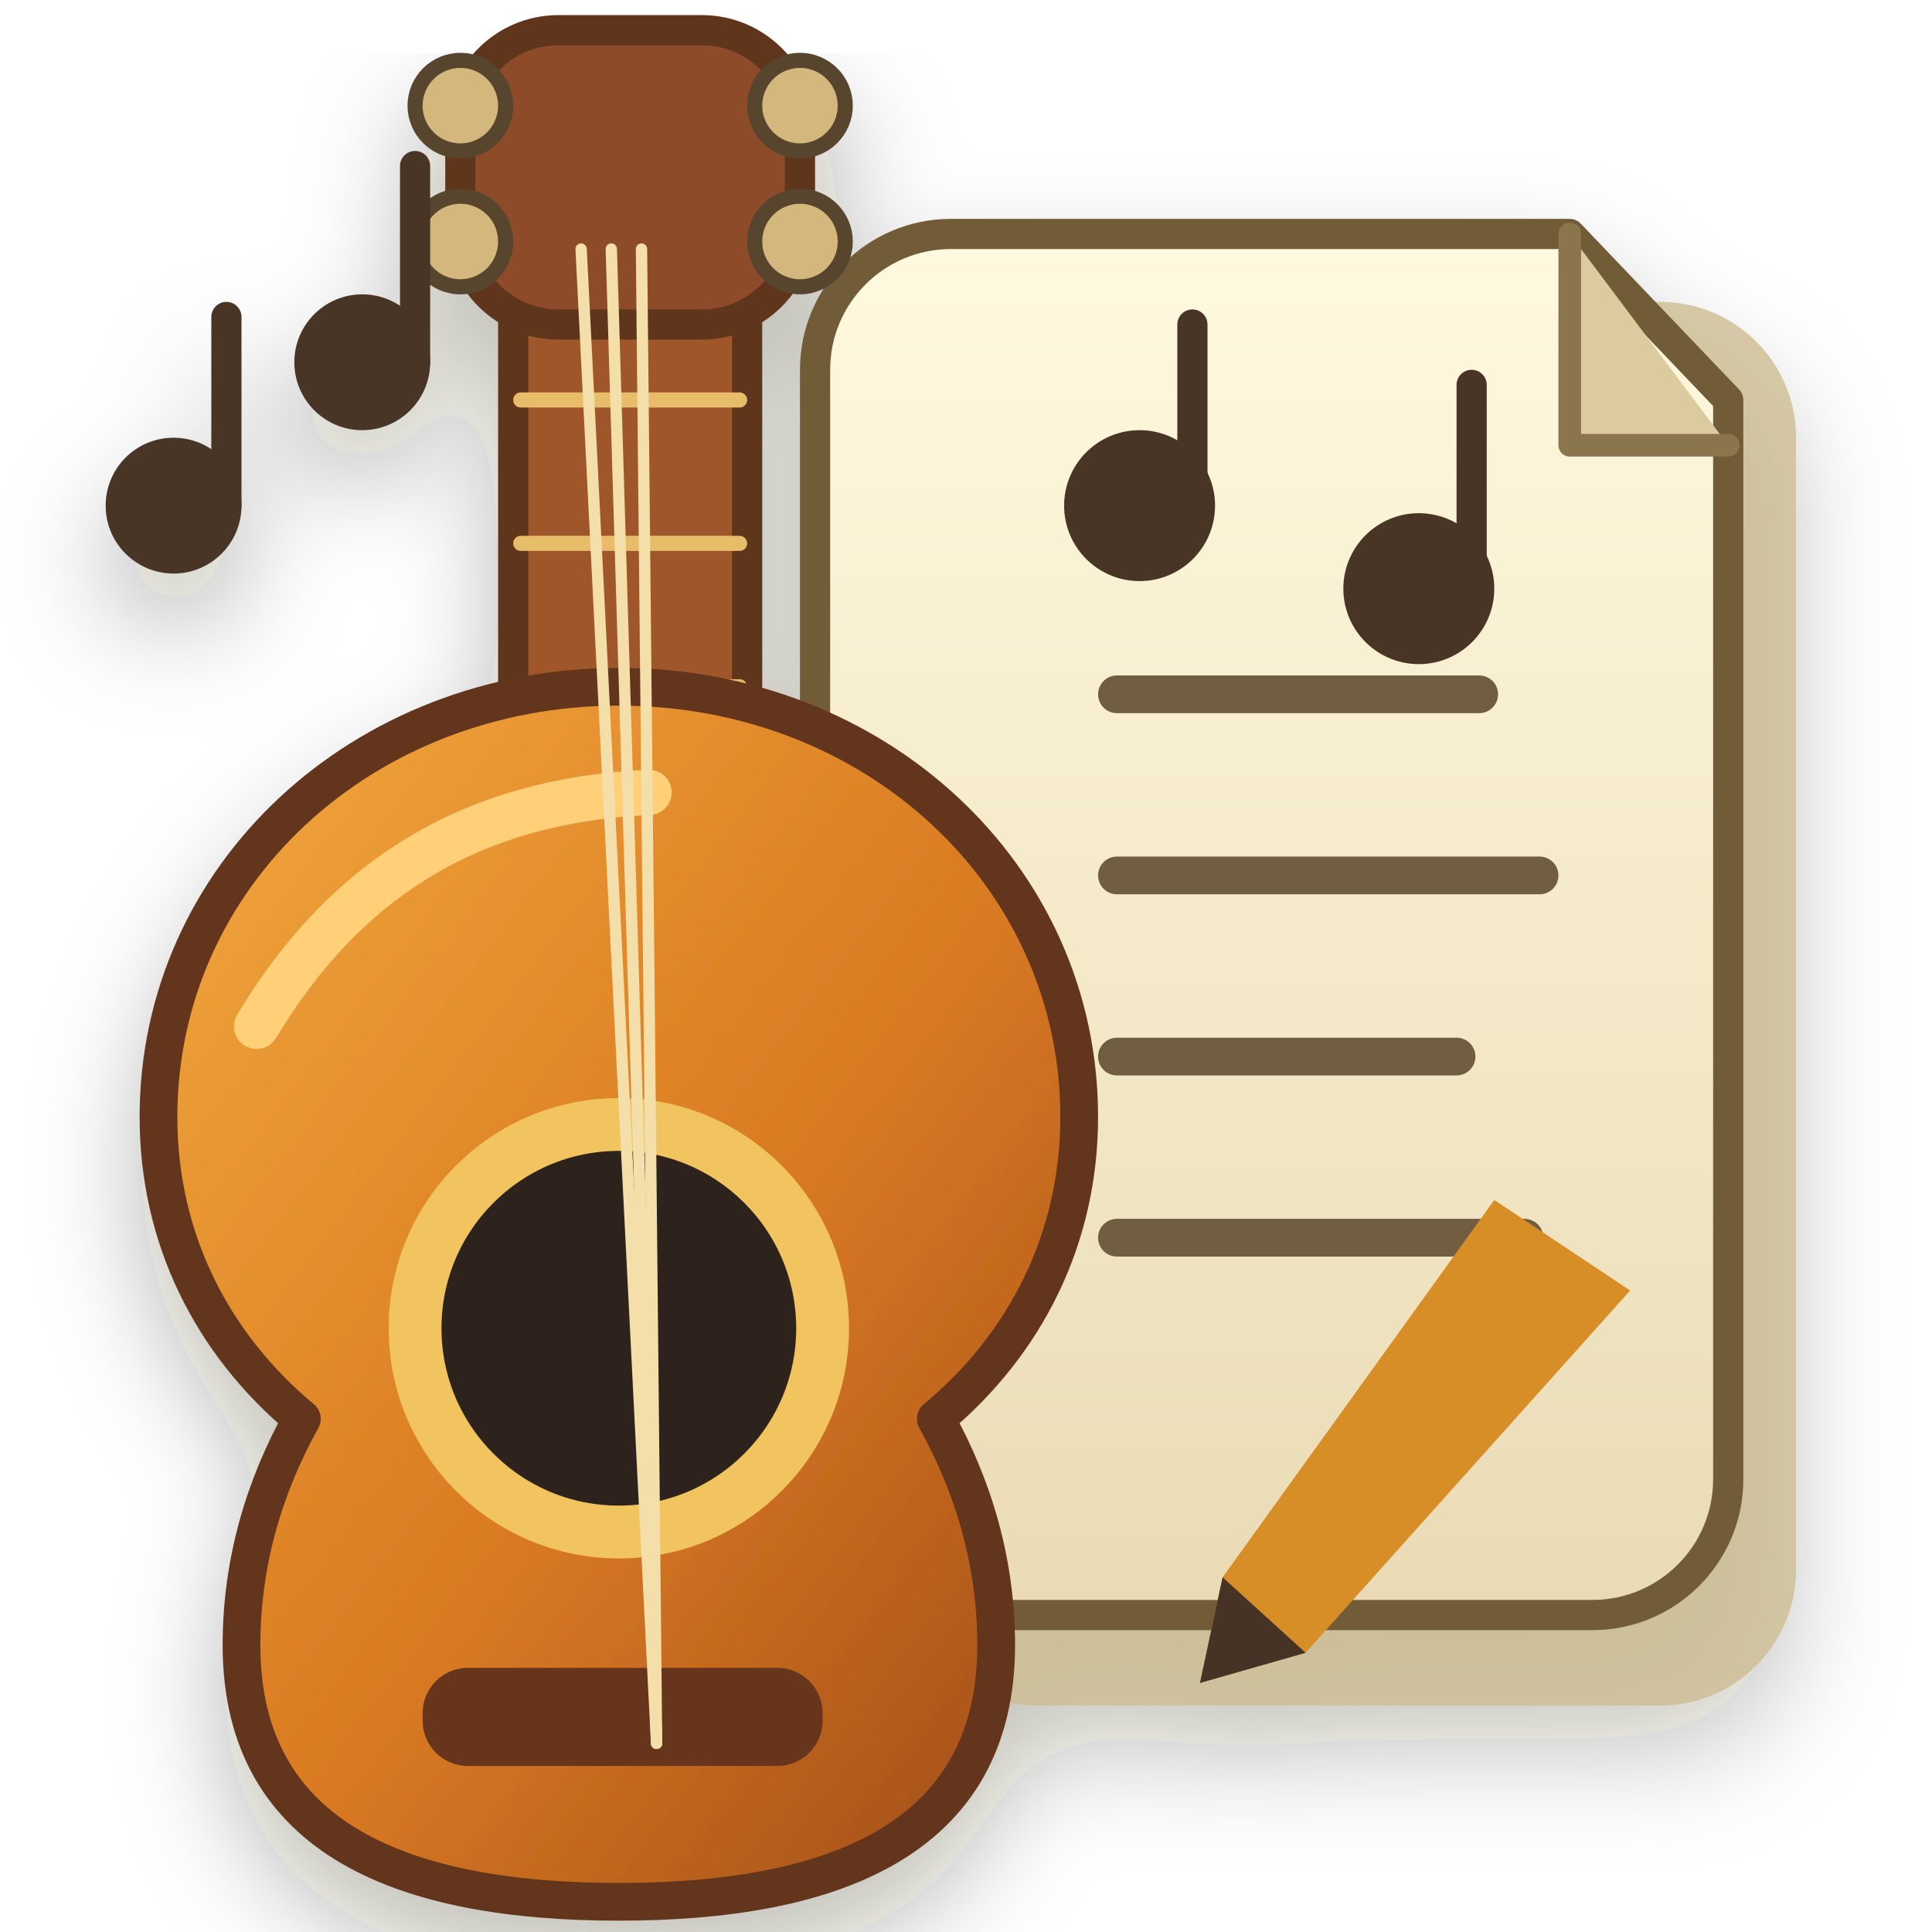
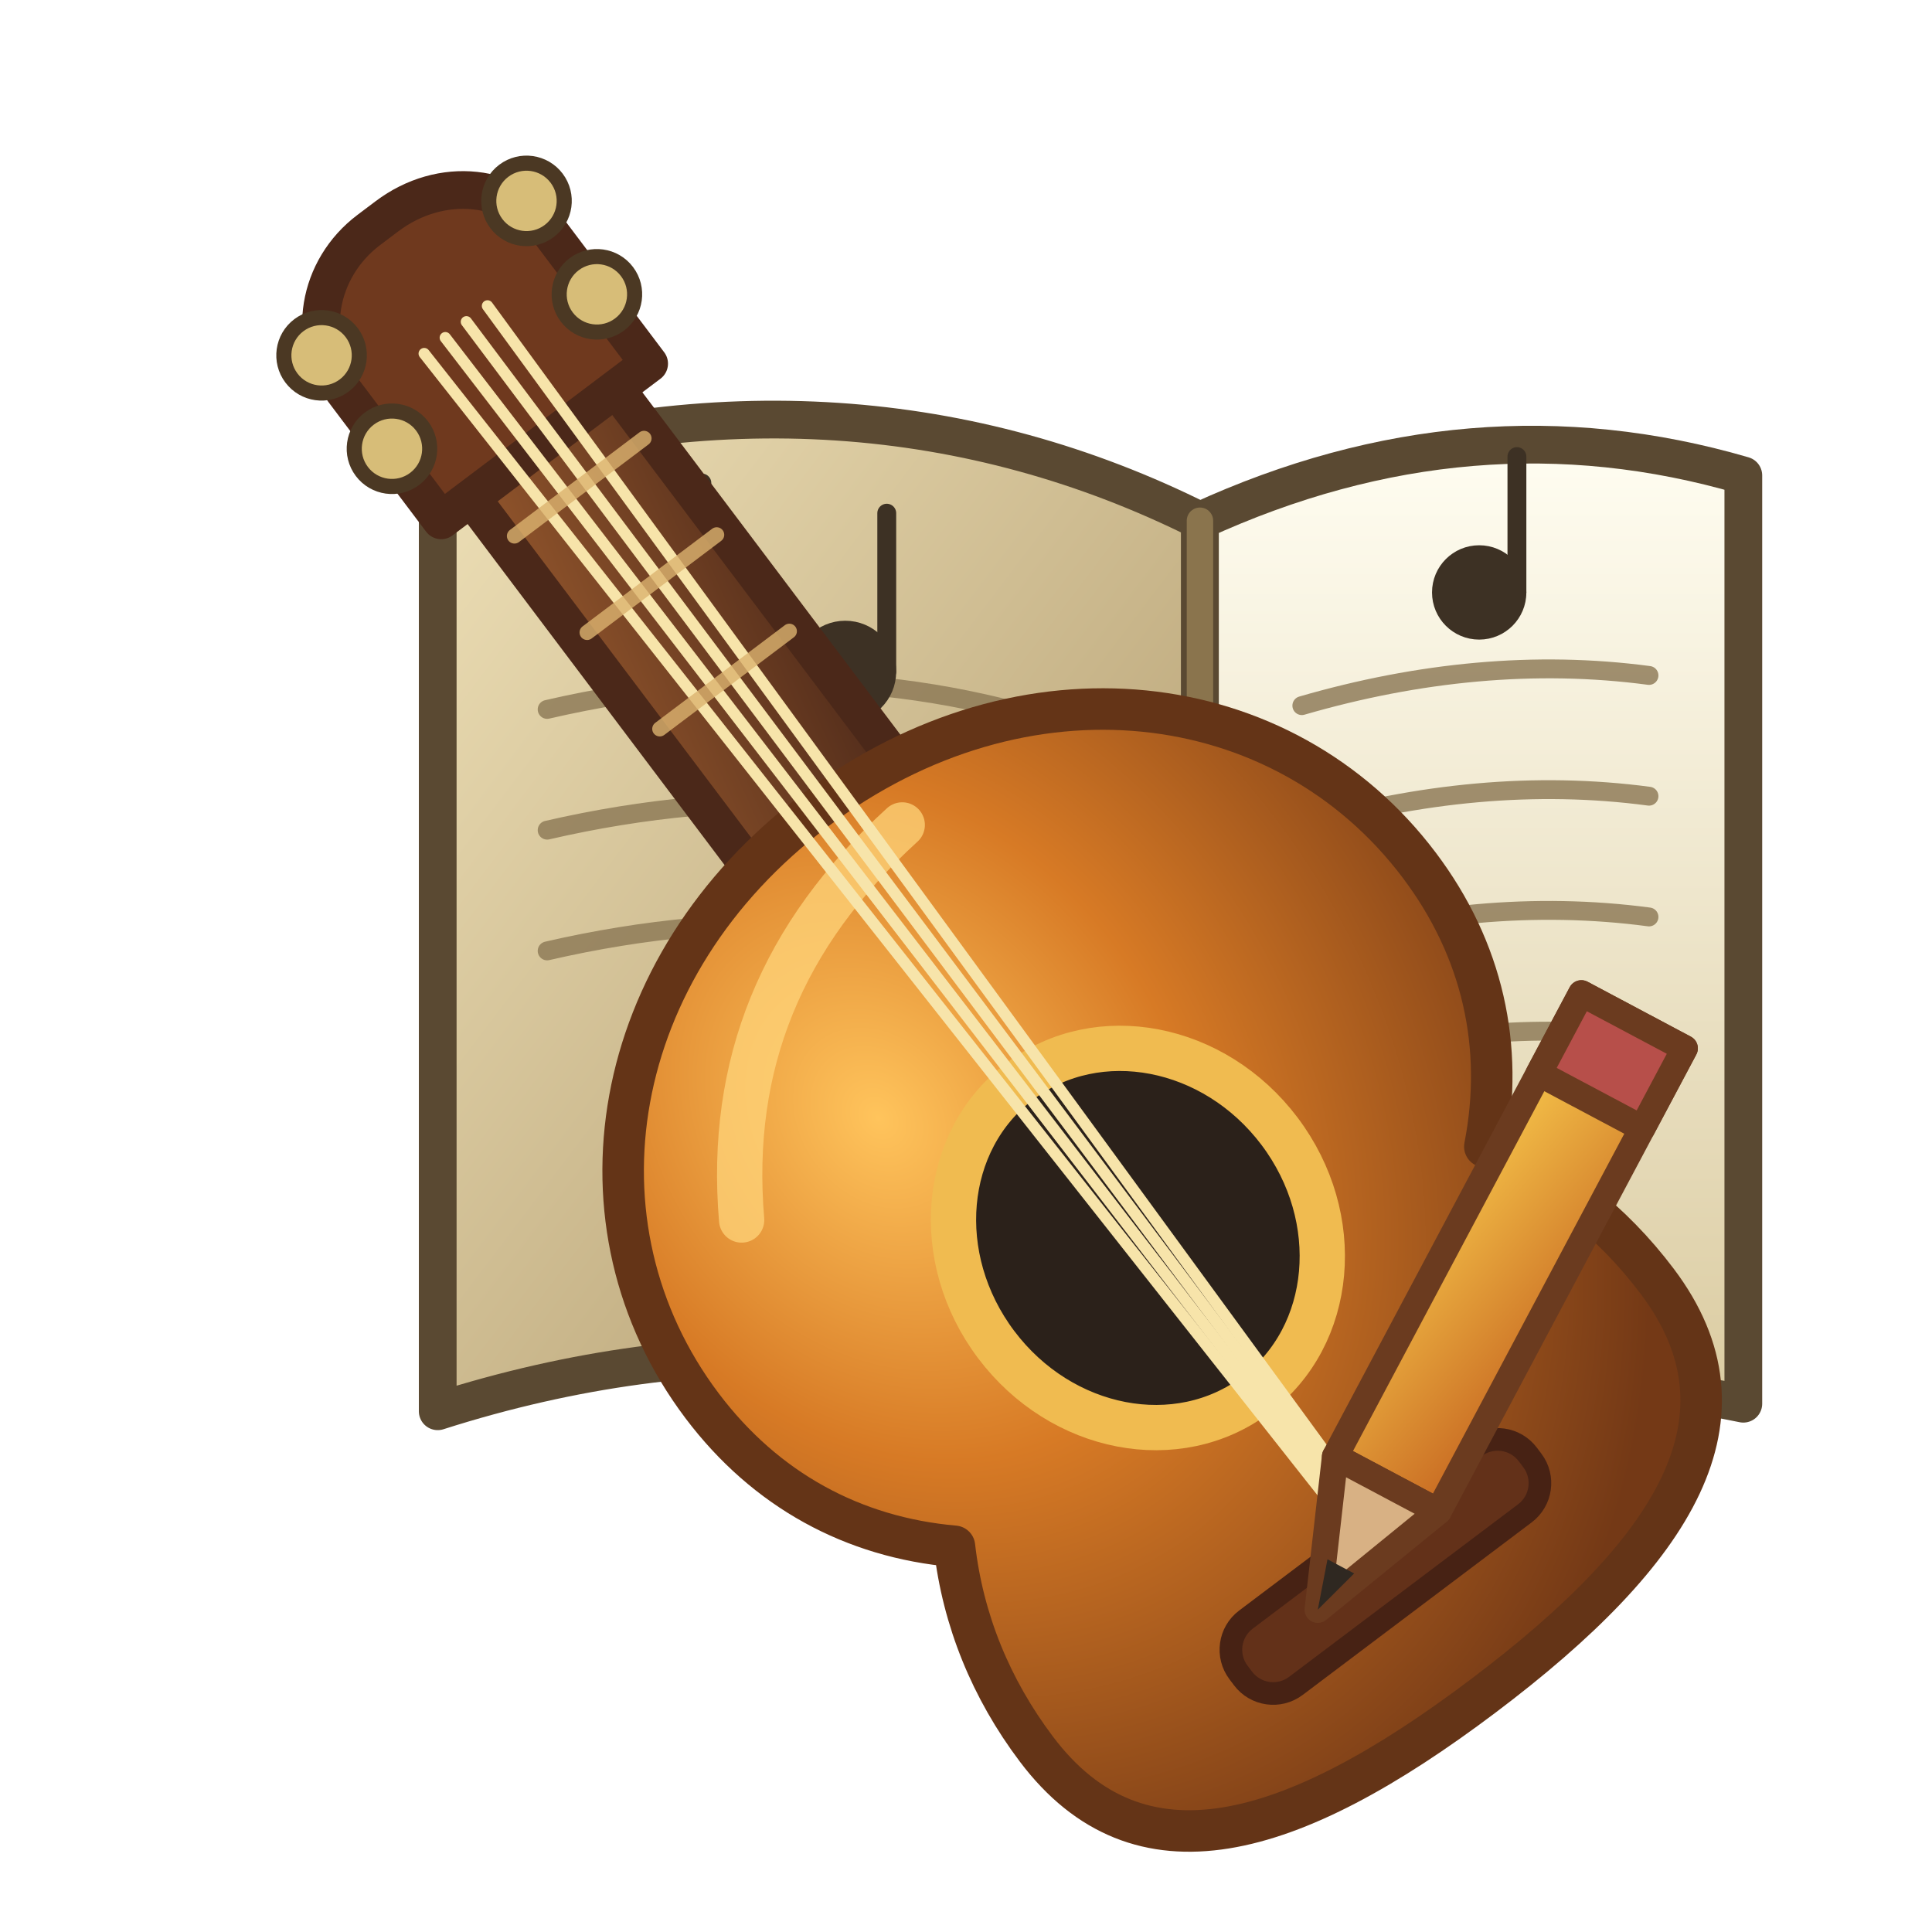
- <svg xmlns="http://www.w3.org/2000/svg" viewBox="0 0 256 256" role="img" aria-label="Songwriting">
+ <svg xmlns="http://www.w3.org/2000/svg" viewBox="0 0 512 512" role="img" aria-labelledby="title desc">
  <defs>
-     <linearGradient id="wood" x1="0" y1="0" x2="1" y2="1">
-       <stop stop-color="#f3aa3f" />
-       <stop offset=".55" stop-color="#d97921" />
-       <stop offset="1" stop-color="#9b491c" />
+     <linearGradient id="paper" x1="0" y1="0" x2="0" y2="1">
+       <stop stop-color="#fffdf1" />
+       <stop offset="1" stop-color="#d9c99d" />
    </linearGradient>
-     <linearGradient id="paper" x1="0" y1="0" x2="0" y2="1">
-       <stop stop-color="#fff9df" />
-       <stop offset="1" stop-color="#eadbb5" />
+     <linearGradient id="paperShade" x1="0" y1="0" x2="1" y2="1">
+       <stop stop-color="#eee0b7" />
+       <stop offset="1" stop-color="#aa9366" />
    </linearGradient>
-     <filter id="shadow" x="-30%" y="-30%" width="160%" height="170%">
-       <feDropShadow dx="0" dy="7" stdDeviation="7" flood-color="#24190f" flood-opacity=".28" />
-     </filter>
+     <radialGradient id="wood" cx="35%" cy="26%" r="78%">
+       <stop stop-color="#ffc45c" />
+       <stop offset=".42" stop-color="#d77a25" />
+       <stop offset="1" stop-color="#743916" />
+     </radialGradient>
+     <linearGradient id="neck" x1="0" y1="0" x2="1" y2="1">
+       <stop stop-color="#9b5b2e" />
+       <stop offset="1" stop-color="#4b2819" />
+     </linearGradient>
+     <linearGradient id="pencil" x1="0" y1="0" x2="1" y2="1">
+       <stop stop-color="#f7c64b" />
+       <stop offset="1" stop-color="#c86a22" />
+     </linearGradient>
  </defs>
-   <g filter="url(#shadow)" stroke-linejoin="round" stroke-linecap="round">
-     <path d="M137 40h83a18 18 0 0 1 18 18v150a18 18 0 0 1-18 18h-83a18 18 0 0 1-18-18V58a18 18 0 0 1 18-18z" fill="#c8b587" opacity=".72" />
-     <path d="M126 31h82l21 22v143a18 18 0 0 1-18 18h-85a18 18 0 0 1-18-18V49a18 18 0 0 1 18-18z" fill="url(#paper)" stroke="#725b37" stroke-width="4" />
-     <path d="M208 31v28h21" fill="#dccb9f" stroke="#8b744d" stroke-width="3" />
-     <g stroke="#6f5d43" stroke-width="5">
-       <path d="M148 92h48" />
-       <path d="M148 116h56" />
-       <path d="M148 140h45" />
-       <path d="M148 164h54" />
+   <g stroke-linejoin="round" stroke-linecap="round">
+     <path d="M116 126c73-24 142-18 202 12v244c-62-26-130-31-202-8z" fill="url(#paperShade)" stroke="#5a4932" stroke-width="10" />
+     <path d="M318 138c48-22 96-26 144-12v246c-48-10-96-4-144 16z" fill="url(#paper)" stroke="#5a4932" stroke-width="10" />
+     <path d="M318 138v250" stroke="#8a744d" stroke-width="7" />
+     <g fill="none" stroke="#8c7956" stroke-width="5" opacity=".82">
+       <path d="M145 188c52-12 101-9 145 7" />
+       <path d="M145 220c52-12 101-9 145 7" />
+       <path d="M145 252c52-12 101-9 145 7" />
+       <path d="M345 187c31-9 62-12 92-8" />
+       <path d="M345 219c31-9 62-12 92-8" />
+       <path d="M345 251c31-9 62-12 92-8" />
+       <path d="M345 283c31-9 62-12 92-8" />
    </g>
-     <g fill="#493526" stroke="#493526" stroke-width="4">
-       <circle cx="151" cy="67" r="8" />
-       <path d="M158 67V43" />
-       <circle cx="188" cy="78" r="8" />
-       <path d="M195 78V51" />
+     <g fill="#3d3124" stroke="#3d3124" stroke-width="5">
+       <circle cx="175" cy="166" r="11" />
+       <path d="M186 166v-38" />
+       <circle cx="224" cy="178" r="11" />
+       <path d="M235 178v-42" />
+       <circle cx="392" cy="157" r="10" />
+       <path d="M402 157v-36" />
    </g>
-     <path d="M198 159l18 12-43 48-14 4 3-14z" fill="#d88e27" />
-     <path d="M159 223l14-4-11-10z" fill="#473328" />
-     <rect x="68" y="15" width="31" height="132" rx="14" fill="#9f572b" stroke="#5f351f" stroke-width="4" />
-     <rect x="61" y="4" width="45" height="39" rx="13" fill="#8e4c29" stroke="#5f351f" stroke-width="4" />
-     <g fill="#d3b77c" stroke="#59442d" stroke-width="2">
-       <circle cx="61" cy="14" r="6" />
-       <circle cx="106" cy="14" r="6" />
-       <circle cx="61" cy="32" r="6" />
-       <circle cx="106" cy="32" r="6" />
+     <g transform="rotate(-37 246 261)">
+       <rect x="227" y="32" width="48" height="216" rx="18" fill="url(#neck)" stroke="#4b2819" stroke-width="10" />
+       <path d="M217 42c0-17 14-30 31-30h6c18 0 32 13 32 30v43h-69z" fill="#6f391e" stroke="#4b2819" stroke-width="10" />
+       <g fill="#d7bd78" stroke="#4b3823" stroke-width="4">
+         <circle cx="218" cy="31" r="10" />
+         <circle cx="286" cy="31" r="10" />
+         <circle cx="218" cy="62" r="10" />
+         <circle cx="286" cy="62" r="10" />
+       </g>
+       <path d="M250 206c-69 0-119 48-119 108 0 28 11 52 31 70-10 17-15 36-15 56 0 45 39 60 103 60s103-15 103-60c0-20-5-39-15-56 20-18 31-42 31-70 0-60-50-108-119-108z" fill="url(#wood)" stroke="#643417" stroke-width="11" />
+       <path d="M169 281c22-35 54-54 97-58" fill="none" stroke="#ffd47a" stroke-width="12" opacity=".75" />
+       <ellipse cx="250" cy="348" rx="47" ry="52" fill="#2b211a" stroke="#f0bb50" stroke-width="12" />
+       <rect x="202" y="446" width="96" height="22" rx="10" fill="#633119" stroke="#472214" stroke-width="6" />
+       <g stroke="#f7e4aa" stroke-width="3">
+         <path d="M240 47l9 408" />
+         <path d="M247 47l4 408" />
+         <path d="M254 47l-1 408" />
+         <path d="M261 47l-6 408" />
+       </g>
+       <g stroke="#dcb36f" stroke-width="4" opacity=".8">
+         <path d="M230 100h43" />
+         <path d="M230 132h43" />
+         <path d="M230 164h43" />
+       </g>
    </g>
-     <g stroke="#e8bd69" stroke-width="2">
-       <path d="M69 53h29" />
-       <path d="M69 72h29" />
-       <path d="M69 91h29" />
-       <path d="M69 110h29" />
-     </g>
-     <path d="M82 91c-34 0-61 25-61 57 0 16 7 30 19 40-5 9-8 19-8 30 0 26 22 34 50 34s50-8 50-34c0-11-3-21-8-30 12-10 19-24 19-40 0-32-27-57-61-57z" fill="url(#wood)" stroke="#62341c" stroke-width="5" />
-     <path d="M34 136c12-20 29-30 52-31" fill="none" stroke="#ffd078" stroke-width="6" />
-     <circle cx="82" cy="176" r="27" fill="#2f241d" stroke="#f2c45e" stroke-width="7" />
-     <rect x="56" y="221" width="53" height="13" rx="6" fill="#66351d" />
-     <g stroke="#f4dfaa" stroke-width="1.5">
-       <path d="M77 33l10 198" />
-       <path d="M81 33l6 198" />
-       <path d="M85 33l2 198" />
-     </g>
-     <g fill="#493526" stroke="#493526" stroke-width="4">
-       <circle cx="23" cy="67" r="7" />
-       <path d="M30 67V42" />
-       <circle cx="48" cy="48" r="7" />
-       <path d="M55 48V22" />
+     <g transform="rotate(28 393 340)">
+       <path d="M380 260h31v139h-31z" fill="url(#pencil)" stroke="#6b3b1f" stroke-width="7" />
+       <path d="M380 399h31l-16 38z" fill="#d8b184" stroke="#6b3b1f" stroke-width="7" />
+       <path d="M391 424h8l-4 13z" fill="#2f2821" />
+       <path d="M380 260h31v24h-31z" fill="#b74f4a" stroke="#6b3b1f" stroke-width="7" />
    </g>
  </g>
</svg>
